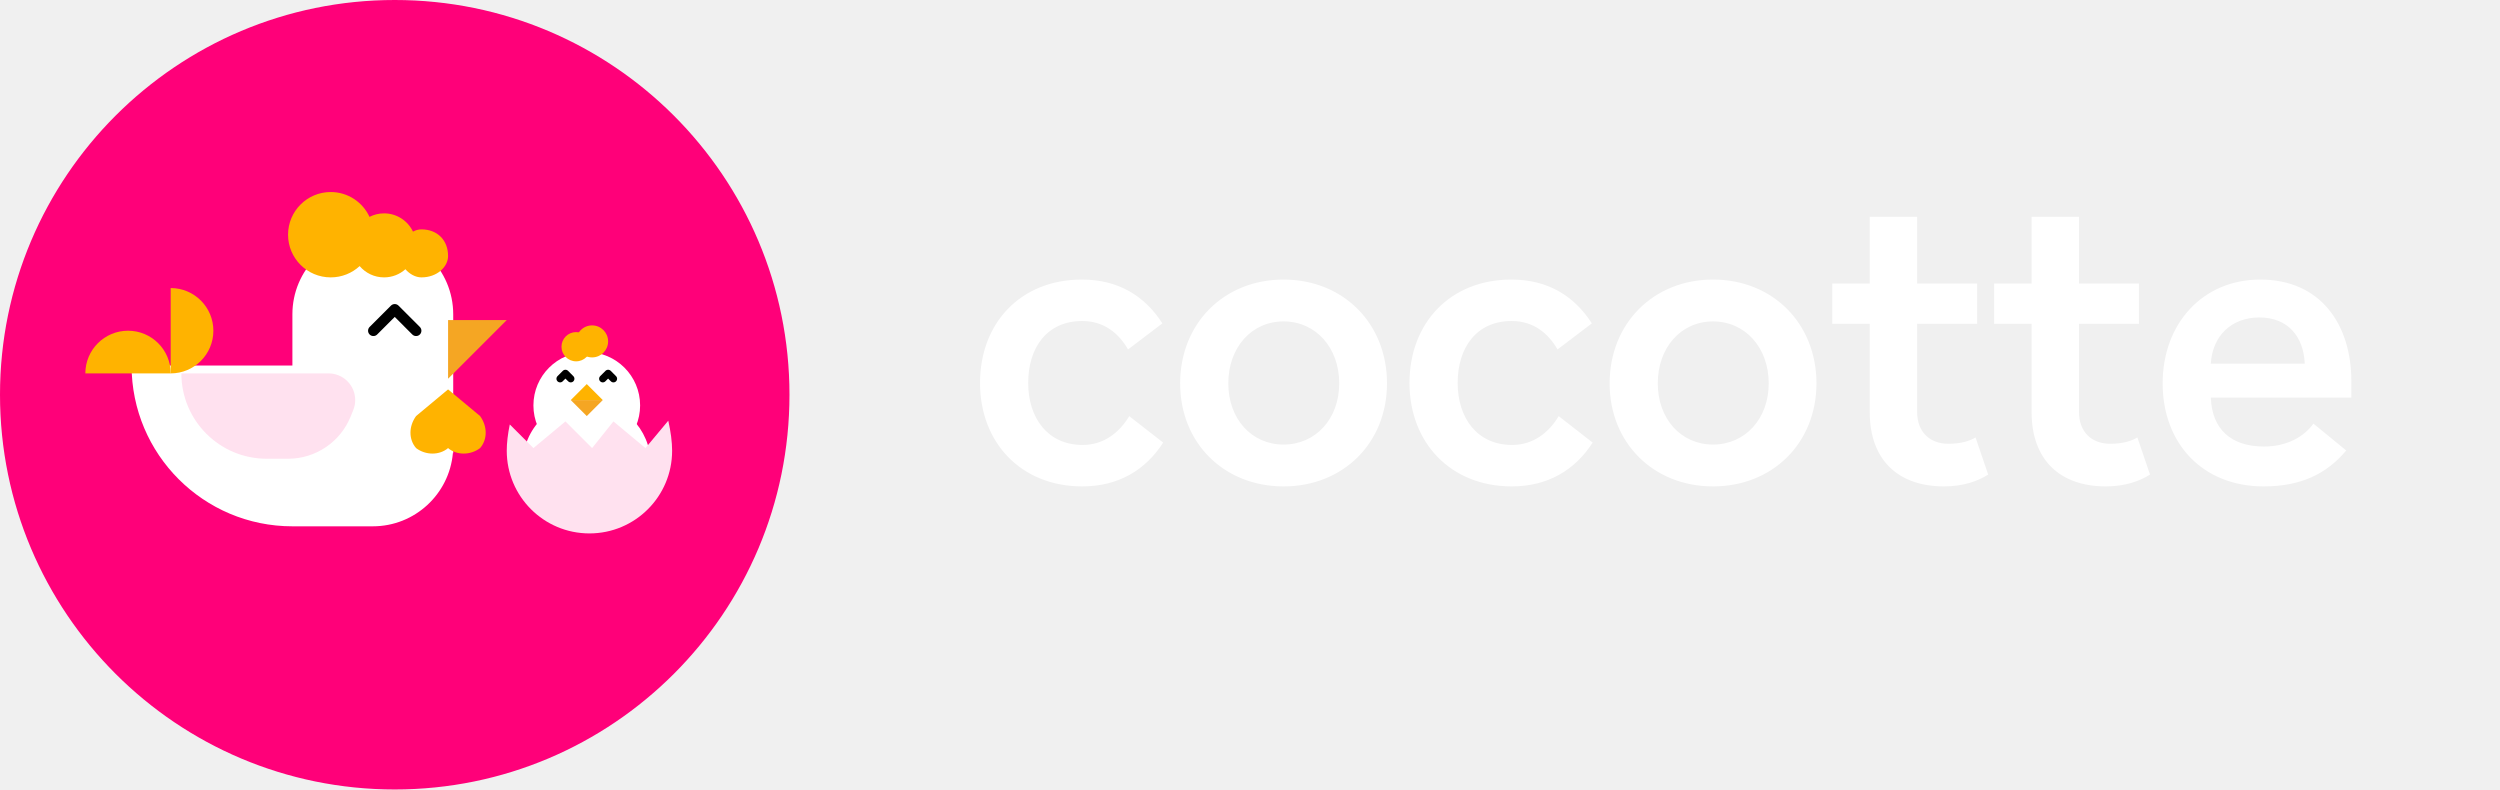
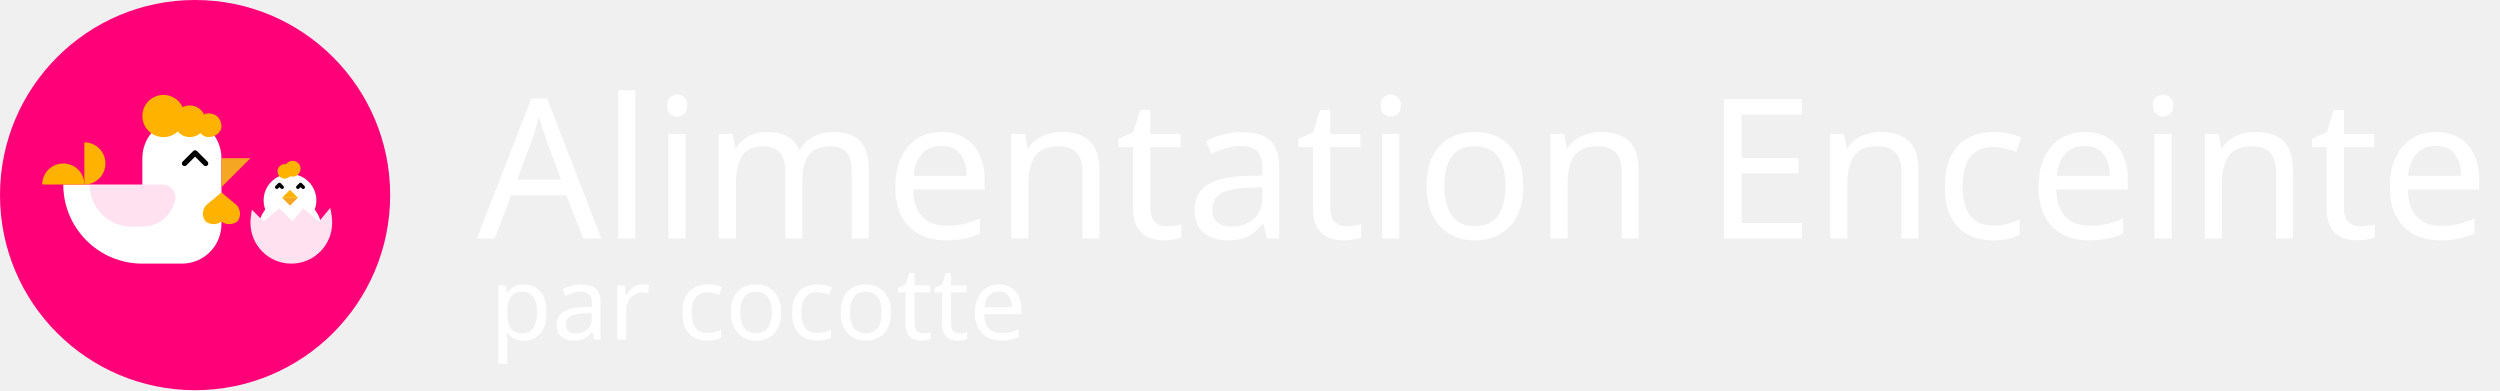
- <svg xmlns="http://www.w3.org/2000/svg" width="171px" height="54px" viewBox="0 0 171 54" version="1.1">
+ <svg xmlns="http://www.w3.org/2000/svg" width="346px" height="54px" viewBox="0 0 346 54" version="1.1">
  <defs />
  <g id="Page-1" stroke="none" stroke-width="1" fill="none" fill-rule="evenodd">
-     <g id="result" transform="translate(-20, -20)">
-       <g id="hero">
-         <g id="Group-3" transform="translate(20, 20)">
-           <g id="icon">
-             <rect id="bg" fill="#FF0079" x="0" y="0" width="54" height="54" rx="27" />
-             <g id="cocoote" transform="translate(20.16216, 25.13513) scale(-1, 1) translate(-20.16216, -25.13513) translate(5.662162, 13.13514)">
-               <path d="M14.662,11.865 L25.662,11.865 C25.662,17.94 20.737,22.865 14.662,22.865 L9.162,22.865 C6.293,22.865 3.937,20.668 3.685,17.865 L3.662,17.865 L3.662,8.365 L3.662,8.365 C3.662,5.327 6.125,2.865 9.162,2.865 L9.162,2.865 L9.162,2.865 C12.2,2.865 14.662,5.327 14.662,8.365 L14.662,11.865 Z" id="body" fill="#FFFFFF" />
-               <path d="M22.986,12.405 C22.986,10.793 24.293,9.486 25.905,9.486 C27.517,9.486 28.824,10.793 28.824,12.405 L22.986,12.405 Z" id="Combined-Shape" fill="#FFB300" />
-               <path d="M18.608,10.946 C18.608,9.334 19.915,8.027 21.527,8.027 C23.139,8.027 24.446,9.334 24.446,10.946 L18.608,10.946 Z" id="Combined-Shape" fill="#FFB300" transform="translate(21.52703, 9.486486) rotate(-90) translate(-21.52703, -9.486486) " />
-               <path d="M14.959,12.405 L22.257,12.405 C22.257,15.63 19.643,18.243 16.419,18.243 L14.959,18.243 L14.959,12.405 Z M12.19,12.405 L14.959,12.405 L14.959,18.243 L14.959,18.243 C13.076,18.243 11.382,17.1 10.677,15.354 L10.499,14.913 L10.499,14.913 C10.122,13.978 10.573,12.915 11.507,12.538 C11.724,12.45 11.956,12.405 12.19,12.405 L12.19,12.405 Z" id="Combined-Shape" fill-opacity="0.179" fill="#FF0079" opacity="0.666" />
-               <polygon id="Rectangle-8" fill="#F5A623" points="0 8.757 4.014 8.757 4.014 12.77" />
-               <path d="M10.062,5.065 C9.66,5.538 9.061,5.838 8.392,5.838 C7.831,5.838 7.319,5.627 6.932,5.28 C6.65,5.608 6.242,5.838 5.838,5.838 C4.749,5.838 4.014,5.103 4.014,4.378 C4.014,3.289 4.749,2.554 5.838,2.554 C6.034,2.554 6.231,2.608 6.414,2.708 C6.766,1.97 7.519,1.459 8.392,1.459 C8.751,1.459 9.089,1.546 9.388,1.699 C9.85,0.696 10.864,0 12.041,0 C13.653,0 14.959,1.307 14.959,2.919 C14.959,4.531 13.653,5.838 12.041,5.838 C11.277,5.838 10.582,5.545 10.062,5.065 Z" id="Combined-Shape" fill="#FFB300" />
-               <path d="M6.203,15.324 C6.714,16.032 6.714,16.92 6.203,17.514 C5.545,18.015 4.598,18.015 4.014,17.514 C3.429,18.015 2.482,18.015 1.824,17.514 C1.313,16.92 1.313,16.032 1.824,15.324 L4.014,13.5 L6.203,15.324 Z" id="Combined-Shape" fill="#FFB300" />
-               <polyline id="eye" stroke="#000000" stroke-width="0.73" stroke-linecap="round" stroke-linejoin="round" points="6.203 9.486 7.662 8.027 9.122 9.486" />
-             </g>
-             <g id="Group-2" transform="translate(35.75676, 22.25676)">
-               <circle id="Oval-8" fill="#FFFFFF" cx="4.378" cy="5.473" r="3.649" />
-               <polyline id="eye" stroke="#000000" stroke-width="0.5" stroke-linecap="round" stroke-linejoin="round" points="5.473 3.649 5.838 3.284 6.203 3.649" />
-               <polyline id="eye" stroke="#000000" stroke-width="0.5" stroke-linecap="round" stroke-linejoin="round" points="2.554 3.649 2.919 3.284 3.284 3.649" />
-               <circle id="Oval-8" fill="#FFB300" cx="3.649" cy="1.459" r="1" />
-               <circle id="Oval-8" fill="#FFB300" cx="4.743" cy="1.095" r="1.095" />
-               <circle id="Oval-8" fill="#FFFFFF" cx="4.378" cy="9.486" r="4.378" />
-               <polygon id="Triangle" fill="#F5A623" transform="translate(4.378378, 5.655405) scale(1, -1) translate(-4.378378, -5.655405) " points="4.378 5.108 5.473 6.203 3.284 6.203" />
-               <polygon id="Triangle" fill="#FFB300" points="4.378 4.014 5.473 5.108 3.284 5.108" />
-             </g>
-             <path d="M34.869,29.032 C34.734,29.689 34.662,30.304 34.662,30.831 C34.662,33.954 37.194,36.486 40.318,36.486 C43.441,36.486 45.973,33.954 45.973,30.831 C45.973,30.235 45.881,29.529 45.71,28.775 L44.149,30.649 L41.959,28.824 L40.5,30.649 L38.676,28.824 L36.486,30.649 L34.869,29.032 Z" id="Combined-Shape" fill="#FFE1EF" />
+     <g id="Artboard" transform="translate(-20, -20)">
+       <g id="ae-w" transform="translate(20, 20)">
+         <text id="par-cocotte" font-family="Radikal-Medium, Radikal" font-size="14" font-weight="400" fill="#FFFFFF">
+           <tspan x="67.788" y="47">par cocotte</tspan>
+         </text>
+         <text id="Alimentation-Enceint" font-family="Radikal-Medium, Radikal" font-size="27" font-weight="400" fill="#FFFFFF">
+           <tspan x="66" y="33">Alimentation Enceinte</tspan>
+         </text>
+         <g id="icon">
+           <rect id="bg" fill="#FF0079" x="0" y="0" width="54" height="54" rx="27" />
+           <g id="cocoote" transform="translate(20.16216, 25.13513) scale(-1, 1) translate(-20.16216, -25.13513) translate(5.662162, 13.13514)">
+             <path d="M14.959,12.405 L25.905,12.405 C25.905,18.451 21.005,23.351 14.959,23.351 L9.486,23.351 L9.486,23.351 C6.464,23.351 4.014,20.901 4.014,17.878 L4.014,17.878 L4.014,17.878 L4.014,8.757 L4.014,8.757 C4.014,5.734 6.464,3.284 9.486,3.284 L9.486,3.284 L9.486,3.284 C12.509,3.284 14.959,5.734 14.959,8.757 L14.959,12.405 Z" id="body" fill="#FFFFFF" />
+             <path d="M22.986,12.405 C22.986,10.793 24.293,9.486 25.905,9.486 C27.517,9.486 28.824,10.793 28.824,12.405 L22.986,12.405 Z" id="Combined-Shape" fill="#FFB300" />
+             <path d="M18.608,10.946 C18.608,9.334 19.915,8.027 21.527,8.027 C23.139,8.027 24.446,9.334 24.446,10.946 L18.608,10.946 Z" id="Combined-Shape" fill="#FFB300" transform="translate(21.52703, 9.486486) rotate(-90) translate(-21.52703, -9.486486) " />
+             <path d="M14.959,12.405 L22.257,12.405 C22.257,15.63 19.643,18.243 16.419,18.243 L14.959,18.243 L14.959,12.405 Z M12.19,12.405 L14.959,12.405 L14.959,18.243 L14.959,18.243 C13.076,18.243 11.382,17.1 10.677,15.354 L10.499,14.913 L10.499,14.913 C10.122,13.978 10.573,12.915 11.507,12.538 C11.724,12.45 11.956,12.405 12.19,12.405 L12.19,12.405 Z" id="Combined-Shape" fill-opacity="0.179" fill="#FF0079" opacity="0.666" />
+             <polygon id="Rectangle-8" fill="#F5A623" points="0 8.757 4.014 8.757 4.014 12.77" />
+             <path d="M10.062,5.065 C9.66,5.538 9.061,5.838 8.392,5.838 C7.831,5.838 7.319,5.627 6.932,5.28 C6.65,5.608 6.242,5.838 5.838,5.838 C4.749,5.838 4.014,5.103 4.014,4.378 C4.014,3.289 4.749,2.554 5.838,2.554 C6.034,2.554 6.231,2.608 6.414,2.708 C6.766,1.97 7.519,1.459 8.392,1.459 C8.751,1.459 9.089,1.546 9.388,1.699 C9.85,0.696 10.864,0 12.041,0 C13.653,0 14.959,1.307 14.959,2.919 C14.959,4.531 13.653,5.838 12.041,5.838 C11.277,5.838 10.582,5.545 10.062,5.065 Z" id="Combined-Shape" fill="#FFB300" />
+             <path d="M6.203,15.324 C6.714,16.032 6.714,16.92 6.203,17.514 C5.545,18.015 4.598,18.015 4.014,17.514 C3.429,18.015 2.482,18.015 1.824,17.514 C1.313,16.92 1.313,16.032 1.824,15.324 L4.014,13.5 L6.203,15.324 Z" id="Combined-Shape" fill="#FFB300" />
+             <polyline id="eye" stroke="#000000" stroke-width="0.73" stroke-linecap="round" stroke-linejoin="round" points="6.203 9.486 7.662 8.027 9.122 9.486" />
          </g>
-           <path d="M73.999,19.122 C69.814,19.122 67.034,22.092 67.034,26.196 C67.034,30.273 69.841,33.27 74.026,33.27 C76.484,33.27 78.347,32.163 79.561,30.273 L77.24,28.464 C76.591,29.544 75.538,30.435 74.053,30.435 C71.65,30.435 70.328,28.572 70.328,26.196 C70.328,23.793 71.597,21.957 74.026,21.957 C75.538,21.957 76.537,22.821 77.159,23.901 L79.507,22.119 C78.293,20.229 76.484,19.122 73.999,19.122 Z M87.796,19.122 C91.874,19.122 94.871,22.119 94.871,26.223 C94.871,30.3 91.874,33.27 87.796,33.27 C83.719,33.27 80.722,30.3 80.722,26.223 C80.722,22.119 83.719,19.122 87.796,19.122 Z M87.796,21.984 C85.609,21.984 84.016,23.766 84.016,26.223 C84.016,28.653 85.609,30.408 87.796,30.408 C89.984,30.408 91.603,28.653 91.603,26.223 C91.603,23.766 89.984,21.984 87.796,21.984 Z M103.376,19.122 C99.191,19.122 96.409,22.092 96.409,26.196 C96.409,30.273 99.218,33.27 103.403,33.27 C105.859,33.27 107.722,32.163 108.938,30.273 L106.615,28.464 C105.968,29.544 104.915,30.435 103.43,30.435 C101.026,30.435 99.704,28.572 99.704,26.196 C99.704,23.793 100.972,21.957 103.403,21.957 C104.915,21.957 105.913,22.821 106.534,23.901 L108.883,22.119 C107.668,20.229 105.859,19.122 103.376,19.122 Z M117.172,19.122 C121.249,19.122 124.246,22.119 124.246,26.223 C124.246,30.3 121.249,33.27 117.172,33.27 C113.096,33.27 110.099,30.3 110.099,26.223 C110.099,22.119 113.096,19.122 117.172,19.122 Z M117.172,21.984 C114.986,21.984 113.392,23.766 113.392,26.223 C113.392,28.653 114.986,30.408 117.172,30.408 C119.359,30.408 120.98,28.653 120.98,26.223 C120.98,23.766 119.359,21.984 117.172,21.984 Z M131.131,14.829 L127.891,14.829 L127.891,19.392 L125.326,19.392 L125.326,22.146 L127.891,22.146 L127.891,28.194 C127.891,31.488 129.863,33.27 132.968,33.27 C134.317,33.27 135.316,32.892 135.992,32.46 L135.127,29.922 C134.722,30.165 134.129,30.354 133.264,30.354 C131.995,30.354 131.131,29.544 131.131,28.167 L131.131,22.146 L135.236,22.146 L135.236,19.392 L131.131,19.392 L131.131,14.829 Z M142.202,14.829 L138.962,14.829 L138.962,19.392 L136.397,19.392 L136.397,22.146 L138.962,22.146 L138.962,28.194 C138.962,31.488 140.933,33.27 144.037,33.27 C145.387,33.27 146.387,32.892 147.061,32.46 L146.197,29.922 C145.792,30.165 145.198,30.354 144.334,30.354 C143.065,30.354 142.202,29.544 142.202,28.167 L142.202,22.146 L146.305,22.146 L146.305,19.392 L142.202,19.392 L142.202,14.829 Z M154.595,19.122 C158.78,19.122 160.832,22.254 160.832,26.061 L160.832,27.195 L151.22,27.195 C151.3,29.355 152.596,30.543 154.864,30.543 C156.458,30.543 157.619,29.841 158.239,28.977 L160.481,30.813 C159.131,32.433 157.349,33.27 154.838,33.27 C150.625,33.27 147.925,30.3 147.925,26.223 C147.925,22.119 150.679,19.122 154.595,19.122 Z M154.541,21.714 C152.624,21.714 151.327,22.983 151.22,24.873 L157.645,24.873 C157.565,23.01 156.484,21.714 154.541,21.714 Z" id="cocotte" fill="#FFFFFF" />
+           <g id="Group-2" transform="translate(35.75676, 22.25676)">
+             <circle id="Oval-8" fill="#FFFFFF" cx="4.378" cy="5.473" r="3.649" />
+             <polyline id="eye" stroke="#000000" stroke-width="0.5" stroke-linecap="round" stroke-linejoin="round" points="5.473 3.649 5.838 3.284 6.203 3.649" />
+             <polyline id="eye" stroke="#000000" stroke-width="0.5" stroke-linecap="round" stroke-linejoin="round" points="2.554 3.649 2.919 3.284 3.284 3.649" />
+             <circle id="Oval-8" fill="#FFB300" cx="3.649" cy="1.459" r="1" />
+             <circle id="Oval-8" fill="#FFB300" cx="4.743" cy="1.095" r="1.095" />
+             <circle id="Oval-8" fill="#FFFFFF" cx="4.378" cy="9.486" r="4.378" />
+             <polygon id="Triangle" fill="#F5A623" transform="translate(4.378378, 5.655405) scale(1, -1) translate(-4.378378, -5.655405) " points="4.378 5.108 5.473 6.203 3.284 6.203" />
+             <polygon id="Triangle" fill="#FFB300" points="4.378 4.014 5.473 5.108 3.284 5.108" />
+           </g>
+           <path d="M34.869,29.032 C34.734,29.689 34.662,30.304 34.662,30.831 C34.662,33.954 37.194,36.486 40.318,36.486 C43.441,36.486 45.973,33.954 45.973,30.831 C45.973,30.235 45.881,29.529 45.71,28.775 L44.149,30.649 L41.959,28.824 L40.5,30.649 L38.676,28.824 L36.486,30.649 L34.869,29.032 Z" id="Combined-Shape" fill="#FFE1EF" />
        </g>
      </g>
    </g>
  </g>
</svg>
